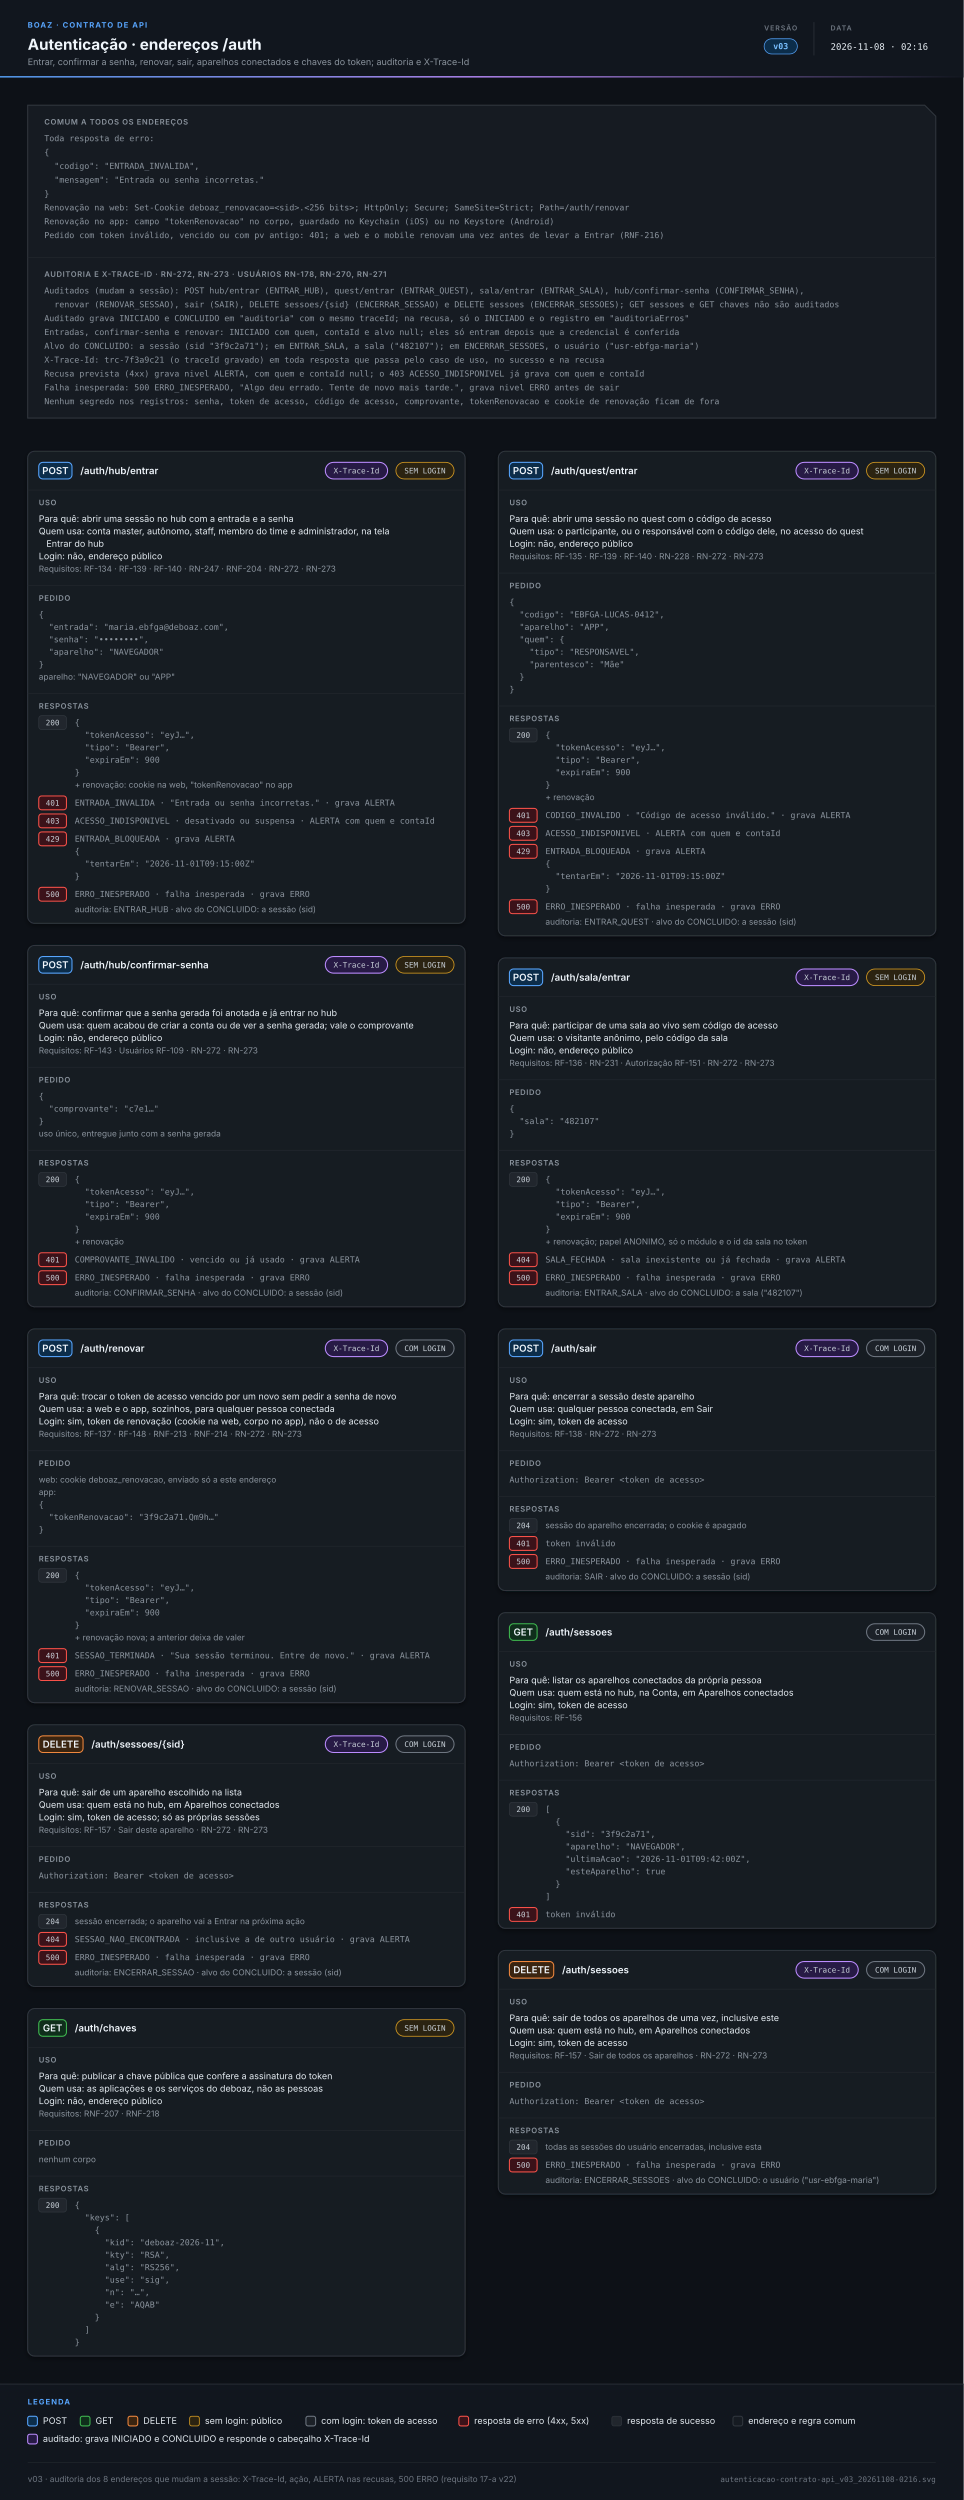
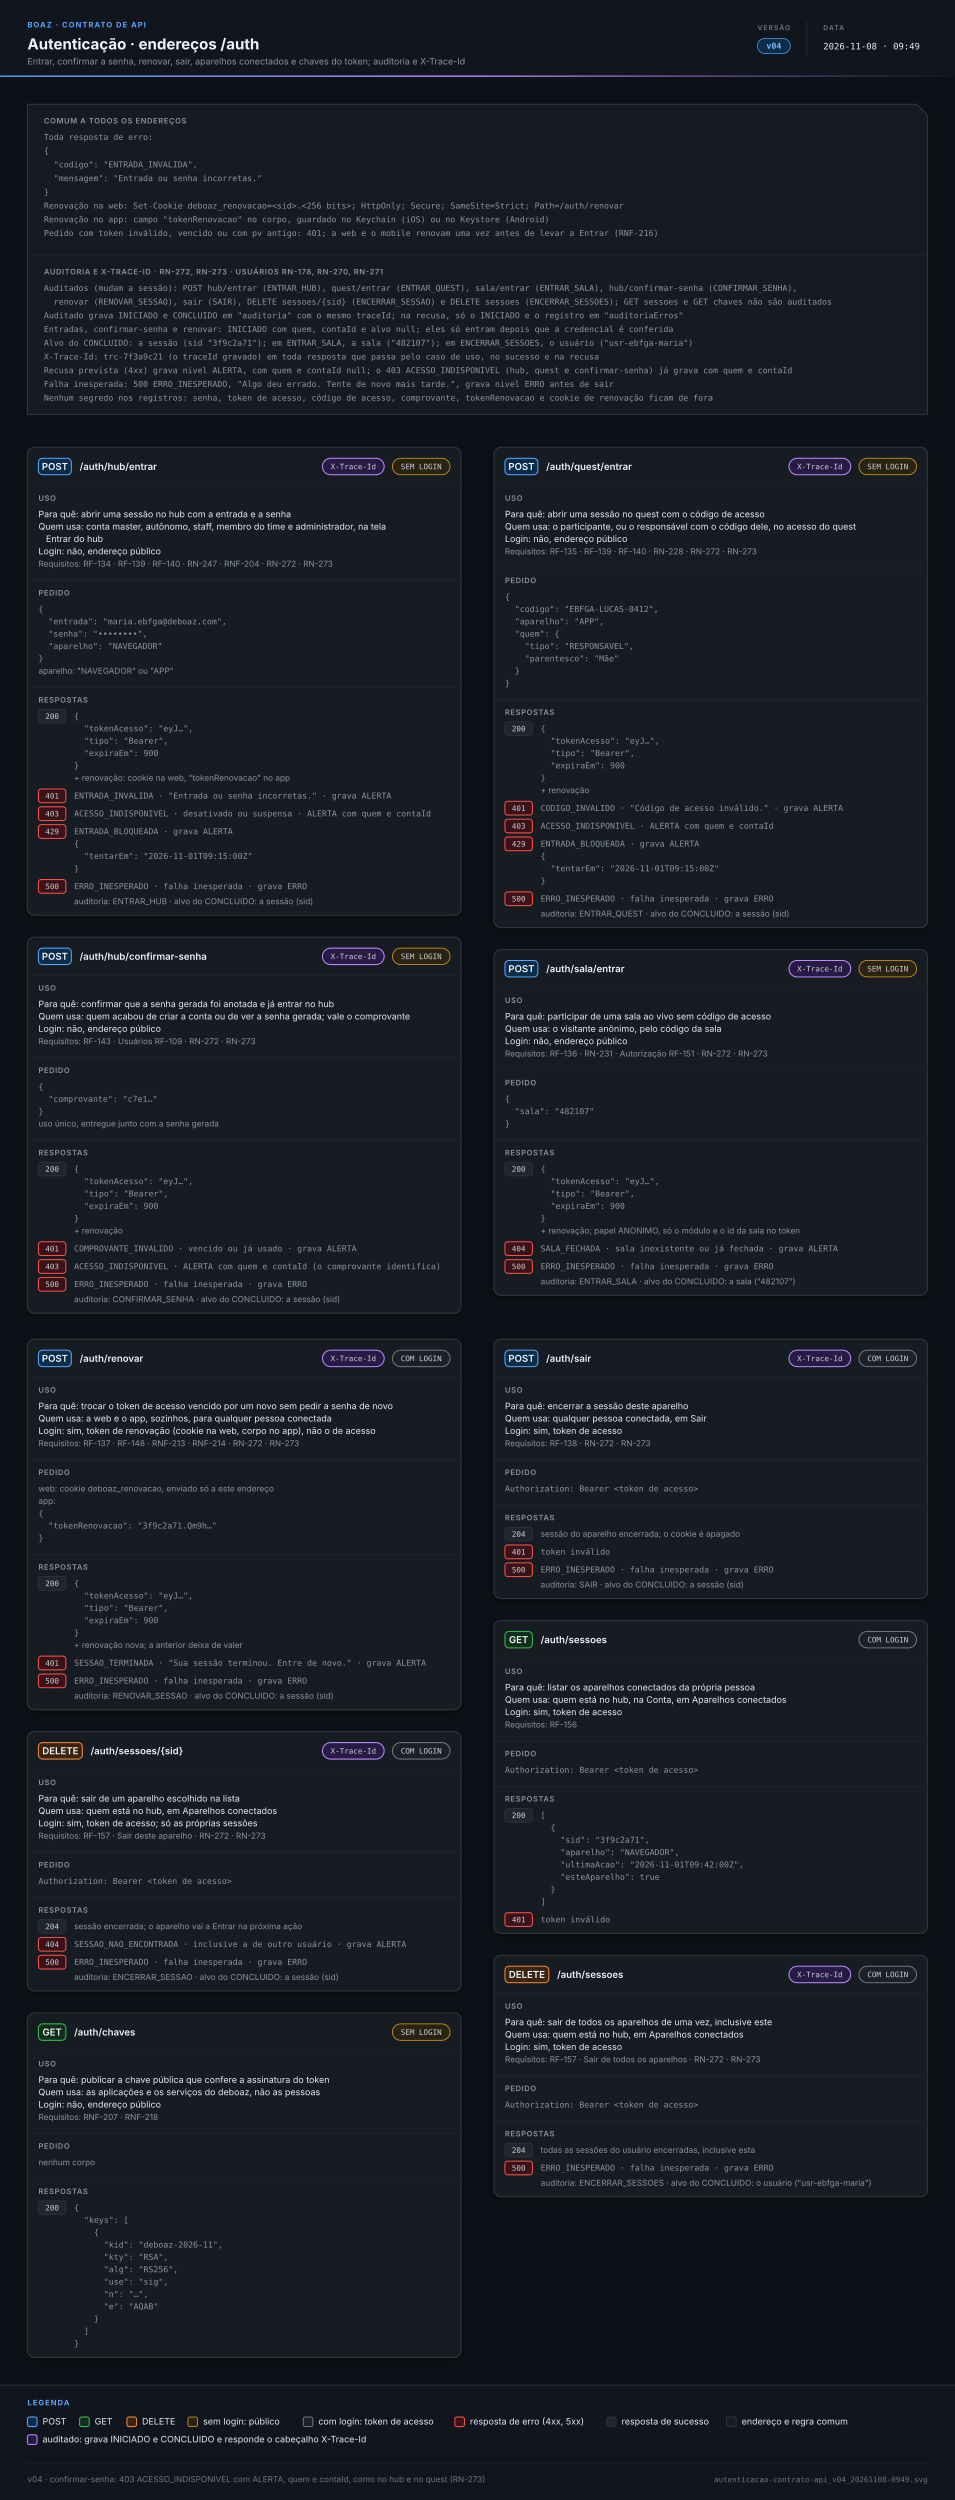
- <svg xmlns="http://www.w3.org/2000/svg" viewBox="0 0 1392 3612" width="1392" height="3612">
+ <svg xmlns="http://www.w3.org/2000/svg" viewBox="0 0 1392 3644" width="1392" height="3644">
  <style>
    /* ── base ─────────────────────────────────────────── */
    .bg            { fill: #0d1117; }
    :root          { background: #0d1117; } /* aberto sozinho no navegador, o fundo escuro cobre a janela toda */
    text           { font-family: Inter, "Segoe UI", Roboto, "Helvetica Neue", Helvetica, Arial, sans-serif; font-size: 13px; fill: #e6edf3; }
    .title         { font-size: 22px; font-weight: 700; fill: #f0f6fc; }
    .subtitle      { font-size: 13px; fill: #8b949e; }
    .section       { font-size: 12px; font-weight: 700; letter-spacing: 0.12em; fill: #58a6ff; }
    .label         { font-size: 13px; fill: #e6edf3; }
    .label-strong  { font-size: 14px; font-weight: 600; fill: #f0f6fc; }
    .label-underline { text-decoration: underline; }
    .muted         { font-size: 12px; fill: #8b949e; }
    .mono          { font-family: "JetBrains Mono", "SF Mono", Menlo, Consolas, monospace; font-size: 12px; fill: #8b949e; }
    .divider       { stroke: #21262d; stroke-width: 1; }
    .panel         { fill: #10151c; stroke: #21262d; stroke-width: 1; }

    /* ── nós: uma cor por papel, no máximo 4 por diagrama ── */
    .node          { fill: #161b22; stroke: #30363d; stroke-width: 1.5; }
    .node-face     { fill: #21262d; stroke: #30363d; stroke-width: 1.5; stroke-linejoin: round; }
    .node-blue     { fill: #0c2d4a; stroke: #58a6ff; stroke-width: 1.5; }
    .node-green    { fill: #0f2e1b; stroke: #3fb950; stroke-width: 1.5; }
    .node-purple   { fill: #271a45; stroke: #bc8cff; stroke-width: 1.5; }
    .node-orange   { fill: #3a2410; stroke: #f0883e; stroke-width: 1.5; }
    .node-red      { fill: #3b1219; stroke: #f85149; stroke-width: 1.5; }
    .node-external { fill: #1c2128; stroke: #6e7681; stroke-width: 1.5; }

    /* ── fronteiras (conta, região, rede, módulo) ─────── */
    .boundary       { fill: #161b22; fill-opacity: 0.35; stroke: #484f58; stroke-width: 1.2; stroke-dasharray: 6 4; }
    .boundary-label { font-size: 11px; font-weight: 600; letter-spacing: 0.08em; fill: #8b949e; }

    /* ── arestas e comunicação ─────────────────────────── */
    .edge          { fill: none; stroke: #8b949e; stroke-width: 1.5; }
    .edge-accent   { fill: none; stroke: #58a6ff; stroke-width: 1.8; }
    .edge-async    { stroke-dasharray: 6 4; }
    .edge-data     { stroke-dasharray: 1 5; stroke-linecap: round; stroke-width: 2.2; }
    .edge-label-bg { fill: #0d1117; }
    .arrow-head    { fill: #8b949e; }
    .arrow-accent  { fill: #58a6ff; }
    .lifeline      { stroke: #30363d; stroke-width: 1.2; stroke-dasharray: 4 4; }
    .chip          { fill: #21262d; stroke: #30363d; stroke-width: 1; }
    .chip-text     { font-family: "JetBrains Mono", "SF Mono", Menlo, Consolas, monospace; font-size: 11px; fill: #c9d1d9; }

    /* ── ícones neutros (#ic-*, #uml-*) ───────────────── */
    .ico           { fill: none; stroke: #c9d1d9; stroke-width: 1.5; stroke-linecap: round; stroke-linejoin: round; }
    .ico-fill      { fill: #c9d1d9; }
    .ico-solid     { fill: #161b22; stroke: #c9d1d9; stroke-width: 1.5; stroke-linejoin: round; }

    /* ── notação UML ───────────────────────────────────── */
    .ink           { fill: #e6edf3; }
    .ink-ring      { fill: none; stroke: #e6edf3; stroke-width: 1.5; }
    .node-note     { fill: #2b2311; stroke: #d29922; stroke-width: 1.2; }
    .uml-keyword   { font-size: 11px; font-style: italic; fill: #8b949e; }
    .activation    { fill: #21262d; stroke: #8b949e; stroke-width: 1.2; }
    .frame-tag     { fill: #21262d; stroke: #484f58; stroke-width: 1.2; }
    .frame-op      { font-size: 11px; font-weight: 700; fill: #c9d1d9; }
    .arrow-open    { fill: none; stroke: #8b949e; stroke-width: 1.4; stroke-linejoin: round; }
    .arrow-hollow  { fill: #0d1117; stroke: #8b949e; stroke-width: 1.2; stroke-linejoin: round; }

    /* ── marca d'água: topo e rodapé (seção 7) ────────── */
    .wm-band       { fill: #11161e; }
    .wm-accent     { fill: url(#marca-acento); }
    .wm-sep        { stroke: #30363d; stroke-width: 1; }
    .wm-frame      { fill: none; stroke: #30363d; stroke-width: 1; }
    .wm-eyebrow    { font-size: 11px; font-weight: 700; letter-spacing: 0.14em; fill: #58a6ff; }
    .wm-meta-label { font-size: 10px; font-weight: 600; letter-spacing: 0.14em; fill: #6e7681; }
    .wm-meta-value { font-family: "JetBrains Mono", "SF Mono", Menlo, Consolas, monospace; font-size: 13px; fill: #e6edf3; }
    .wm-badge      { fill: #0c2d4a; stroke: #58a6ff; stroke-width: 1; }
    .wm-badge-text { font-family: "JetBrains Mono", "SF Mono", Menlo, Consolas, monospace; font-size: 12px; font-weight: 700; fill: #79c0ff; }
    .wm-file       { font-family: "JetBrains Mono", "SF Mono", Menlo, Consolas, monospace; font-size: 11px; fill: #6e7681; }
    .footer        { font-size: 12px; fill: #6e7681; }
  </style>
  <defs>
    <filter id="sombra" x="-10%" y="-10%" width="120%" height="140%">
      <feDropShadow dx="0" dy="3" stdDeviation="4" flood-color="#000000" flood-opacity="0.45" />
    </filter>
    <linearGradient id="marca-acento" x1="0" y1="0" x2="1" y2="0">
      <stop offset="0" stop-color="#58a6ff" />
      <stop offset="0.5" stop-color="#bc8cff" />
      <stop offset="1" stop-color="#bc8cff" stop-opacity="0" />
    </linearGradient>
  </defs>
-   <rect class="bg" x="0" y="0" width="1392" height="3612" />
+   <rect class="bg" x="0" y="0" width="1392" height="3644" />
  <g id="marca-topo">
    <rect class="wm-band" x="0" y="0" width="1392" height="112" />
    <rect class="wm-accent" x="0" y="110" width="1392" height="2" />
    <text class="wm-eyebrow" x="40" y="40">BOAZ · CONTRATO DE API</text>
    <text class="title" x="40" y="72">Autenticação · endereços /auth</text>
    <text class="subtitle" x="40" y="94">Entrar, confirmar a senha, renovar, sair, aparelhos conectados e chaves do token; auditoria e X-Trace-Id</text>
    <text class="wm-meta-label" x="1104" y="44">VERSÃO</text>
    <rect class="wm-badge" x="1104" y="56" width="48" height="22" rx="11" />
-     <text class="wm-badge-text" x="1128" y="71" text-anchor="middle">v03</text>
+     <text class="wm-badge-text" x="1128" y="71" text-anchor="middle">v04</text>
    <line class="wm-sep" x1="1176" y1="32" x2="1176" y2="80" />
    <text class="wm-meta-label" x="1200" y="44">DATA</text>
-     <text class="wm-meta-value" x="1200" y="72">2026-11-08 · 02:16</text>
+     <text class="wm-meta-value" x="1200" y="72">2026-11-08 · 09:49</text>
  </g>
  <g id="comum">
    <path class="node" d="M40,152 H1336 L1352,168 V604 H40 Z" />
    <text class="boundary-label" x="64" y="180">COMUM A TODOS OS ENDEREÇOS</text>
    <text class="mono" x="64" y="204">Toda resposta de erro:</text>
    <text class="mono" x="64" y="224">{</text>
    <text class="mono" x="64" y="244" xml:space="preserve">  "codigo": "ENTRADA_INVALIDA",</text>
    <text class="mono" x="64" y="264" xml:space="preserve">  "mensagem": "Entrada ou senha incorretas."</text>
    <text class="mono" x="64" y="284">}</text>
    <text class="mono" x="64" y="304">Renovação na web: Set-Cookie deboaz_renovacao=&lt;sid&gt;.&lt;256 bits&gt;; HttpOnly; Secure; SameSite=Strict; Path=/auth/renovar</text>
    <text class="mono" x="64" y="324">Renovação no app: campo "tokenRenovacao" no corpo, guardado no Keychain (iOS) ou no Keystore (Android)</text>
    <text class="mono" x="64" y="344">Pedido com token inválido, vencido ou com pv antigo: 401; a web e o mobile renovam uma vez antes de levar a Entrar (RNF-216)</text>
    <line class="divider" x1="40" y1="372" x2="1352" y2="372" />
    <text class="boundary-label" x="64" y="400">AUDITORIA E X-TRACE-ID · RN-272, RN-273 · USUÁRIOS RN-178, RN-270, RN-271</text>
    <text class="mono" x="64" y="424">Auditados (mudam a sessão): POST hub/entrar (ENTRAR_HUB), quest/entrar (ENTRAR_QUEST), sala/entrar (ENTRAR_SALA), hub/confirmar-senha (CONFIRMAR_SENHA),</text>
    <text class="mono" x="64" y="444" xml:space="preserve">  renovar (RENOVAR_SESSAO), sair (SAIR), DELETE sessoes/{sid} (ENCERRAR_SESSAO) e DELETE sessoes (ENCERRAR_SESSOES); GET sessoes e GET chaves não são auditados</text>
    <text class="mono" x="64" y="464">Auditado grava INICIADO e CONCLUIDO em "auditoria" com o mesmo traceId; na recusa, só o INICIADO e o registro em "auditoriaErros"</text>
    <text class="mono" x="64" y="484">Entradas, confirmar-senha e renovar: INICIADO com quem, contaId e alvo null; eles só entram depois que a credencial é conferida</text>
    <text class="mono" x="64" y="504">Alvo do CONCLUIDO: a sessão (sid "3f9c2a71"); em ENTRAR_SALA, a sala ("482107"); em ENCERRAR_SESSOES, o usuário ("usr-ebfga-maria")</text>
    <text class="mono" x="64" y="524">X-Trace-Id: trc-7f3a9c21 (o traceId gravado) em toda resposta que passa pelo caso de uso, no sucesso e na recusa</text>
-     <text class="mono" x="64" y="544">Recusa prevista (4xx) grava nivel ALERTA, com quem e contaId null; o 403 ACESSO_INDISPONIVEL já grava com quem e contaId</text>
+     <text class="mono" x="64" y="544">Recusa prevista (4xx) grava nivel ALERTA, com quem e contaId null; o 403 ACESSO_INDISPONIVEL (hub, quest e confirmar-senha) já grava com quem e contaId</text>
    <text class="mono" x="64" y="564">Falha inesperada: 500 ERRO_INESPERADO, "Algo deu errado. Tente de novo mais tarde.", grava nivel ERRO antes de sair</text>
    <text class="mono" x="64" y="584">Nenhum segredo nos registros: senha, token de acesso, código de acesso, comprovante, tokenRenovacao e cookie de renovação ficam de fora</text>
  </g>
  <g id="enderecos" transform="translate(0,248)">
    <g id="ep-post-auth-hub-entrar">
      <g filter="url(#sombra)">
        <rect class="node" x="40" y="404" width="632" height="682" rx="10" />
      </g>
      <rect class="node-blue" x="56" y="420" width="48" height="24" rx="6" />
      <text class="label-strong" x="80.0" y="437" text-anchor="middle">POST</text>
      <text class="label-strong" x="116" y="437">/auth/hub/entrar</text>
      <rect class="node-note" x="572" y="420" width="84" height="24" rx="12" />
      <text class="chip-text" x="614.0" y="436" text-anchor="middle">SEM LOGIN</text>
      <rect class="node-purple" x="470" y="420" width="90" height="24" rx="12" />
      <text class="chip-text" x="515.0" y="436" text-anchor="middle">X-Trace-Id</text>
      <line class="divider" x1="40" y1="460" x2="672" y2="460" />
      <text class="boundary-label" x="56" y="482">USO</text>
      <text class="label" x="56" y="506">Para quê: abrir uma sessão no hub com a entrada e a senha</text>
      <text class="label" x="56" y="524">Quem usa: conta master, autônomo, staff, membro do time e administrador, na tela</text>
      <text class="label" x="56" y="542" xml:space="preserve">   Entrar do hub</text>
      <text class="label" x="56" y="560">Login: não, endereço público</text>
      <text class="muted" x="56" y="578">Requisitos: RF-134 · RF-139 · RF-140 · RN-247 · RNF-204 · RN-272 · RN-273</text>
      <line class="divider" x1="40" y1="598" x2="672" y2="598" />
      <text class="boundary-label" x="56" y="620">PEDIDO</text>
      <text class="mono" x="56" y="644">{</text>
      <text class="mono" x="56" y="662" xml:space="preserve">  "entrada": "maria.ebfga@deboaz.com",</text>
      <text class="mono" x="56" y="680" xml:space="preserve">  "senha": "••••••••",</text>
      <text class="mono" x="56" y="698" xml:space="preserve">  "aparelho": "NAVEGADOR"</text>
      <text class="mono" x="56" y="716">}</text>
      <text class="muted" x="56" y="734">aparelho: "NAVEGADOR" ou "APP"</text>
      <line class="divider" x1="40" y1="754" x2="672" y2="754" />
      <text class="boundary-label" x="56" y="776">RESPOSTAS</text>
      <rect class="chip" x="56" y="786" width="40" height="20" rx="4" />
      <text class="chip-text" x="76" y="800" text-anchor="middle">200</text>
      <text class="mono" x="108" y="800">{</text>
      <text class="mono" x="108" y="818" xml:space="preserve">  "tokenAcesso": "eyJ…",</text>
      <text class="mono" x="108" y="836" xml:space="preserve">  "tipo": "Bearer",</text>
      <text class="mono" x="108" y="854" xml:space="preserve">  "expiraEm": 900</text>
      <text class="mono" x="108" y="872">}</text>
      <text class="muted" x="108" y="890">+ renovação: cookie na web, "tokenRenovacao" no app</text>
      <rect class="node-red" x="56" y="902" width="40" height="20" rx="4" />
      <text class="chip-text" x="76" y="916" text-anchor="middle">401</text>
      <text class="mono" x="108" y="916">ENTRADA_INVALIDA · "Entrada ou senha incorretas." · grava ALERTA</text>
      <rect class="node-red" x="56" y="928" width="40" height="20" rx="4" />
      <text class="chip-text" x="76" y="942" text-anchor="middle">403</text>
      <text class="mono" x="108" y="942">ACESSO_INDISPONIVEL · desativado ou suspensa · ALERTA com quem e contaId</text>
      <rect class="node-red" x="56" y="954" width="40" height="20" rx="4" />
      <text class="chip-text" x="76" y="968" text-anchor="middle">429</text>
      <text class="mono" x="108" y="968">ENTRADA_BLOQUEADA · grava ALERTA</text>
      <text class="mono" x="108" y="986">{</text>
      <text class="mono" x="108" y="1004" xml:space="preserve">  "tentarEm": "2026-11-01T09:15:00Z"</text>
      <text class="mono" x="108" y="1022">}</text>
      <rect class="node-red" x="56" y="1034" width="40" height="20" rx="4" />
      <text class="chip-text" x="76" y="1048" text-anchor="middle">500</text>
      <text class="mono" x="108" y="1048">ERRO_INESPERADO · falha inesperada · grava ERRO</text>
      <text class="muted" x="108" y="1070">auditoria: ENTRAR_HUB · alvo do CONCLUIDO: a sessão (sid)</text>
    </g>
    <g id="ep-post-auth-quest-entrar">
      <g filter="url(#sombra)">
        <rect class="node" x="720" y="404" width="632" height="700" rx="10" />
      </g>
      <rect class="node-blue" x="736" y="420" width="48" height="24" rx="6" />
      <text class="label-strong" x="760.0" y="437" text-anchor="middle">POST</text>
      <text class="label-strong" x="796" y="437">/auth/quest/entrar</text>
      <rect class="node-note" x="1252" y="420" width="84" height="24" rx="12" />
      <text class="chip-text" x="1294.0" y="436" text-anchor="middle">SEM LOGIN</text>
      <rect class="node-purple" x="1150" y="420" width="90" height="24" rx="12" />
      <text class="chip-text" x="1195.0" y="436" text-anchor="middle">X-Trace-Id</text>
      <line class="divider" x1="720" y1="460" x2="1352" y2="460" />
      <text class="boundary-label" x="736" y="482">USO</text>
      <text class="label" x="736" y="506">Para quê: abrir uma sessão no quest com o código de acesso</text>
      <text class="label" x="736" y="524">Quem usa: o participante, ou o responsável com o código dele, no acesso do quest</text>
      <text class="label" x="736" y="542">Login: não, endereço público</text>
      <text class="muted" x="736" y="560">Requisitos: RF-135 · RF-139 · RF-140 · RN-228 · RN-272 · RN-273</text>
      <line class="divider" x1="720" y1="580" x2="1352" y2="580" />
      <text class="boundary-label" x="736" y="602">PEDIDO</text>
      <text class="mono" x="736" y="626">{</text>
      <text class="mono" x="736" y="644" xml:space="preserve">  "codigo": "EBFGA-LUCAS-0412",</text>
      <text class="mono" x="736" y="662" xml:space="preserve">  "aparelho": "APP",</text>
      <text class="mono" x="736" y="680" xml:space="preserve">  "quem": {</text>
      <text class="mono" x="736" y="698" xml:space="preserve">    "tipo": "RESPONSAVEL",</text>
      <text class="mono" x="736" y="716" xml:space="preserve">    "parentesco": "Mãe"</text>
      <text class="mono" x="736" y="734" xml:space="preserve">  }</text>
      <text class="mono" x="736" y="752">}</text>
      <line class="divider" x1="720" y1="772" x2="1352" y2="772" />
      <text class="boundary-label" x="736" y="794">RESPOSTAS</text>
      <rect class="chip" x="736" y="804" width="40" height="20" rx="4" />
      <text class="chip-text" x="756" y="818" text-anchor="middle">200</text>
      <text class="mono" x="788" y="818">{</text>
      <text class="mono" x="788" y="836" xml:space="preserve">  "tokenAcesso": "eyJ…",</text>
      <text class="mono" x="788" y="854" xml:space="preserve">  "tipo": "Bearer",</text>
      <text class="mono" x="788" y="872" xml:space="preserve">  "expiraEm": 900</text>
      <text class="mono" x="788" y="890">}</text>
      <text class="muted" x="788" y="908">+ renovação</text>
      <rect class="node-red" x="736" y="920" width="40" height="20" rx="4" />
      <text class="chip-text" x="756" y="934" text-anchor="middle">401</text>
      <text class="mono" x="788" y="934">CODIGO_INVALIDO · "Código de acesso inválido." · grava ALERTA</text>
      <rect class="node-red" x="736" y="946" width="40" height="20" rx="4" />
      <text class="chip-text" x="756" y="960" text-anchor="middle">403</text>
      <text class="mono" x="788" y="960">ACESSO_INDISPONIVEL · ALERTA com quem e contaId</text>
      <rect class="node-red" x="736" y="972" width="40" height="20" rx="4" />
      <text class="chip-text" x="756" y="986" text-anchor="middle">429</text>
      <text class="mono" x="788" y="986">ENTRADA_BLOQUEADA · grava ALERTA</text>
      <text class="mono" x="788" y="1004">{</text>
      <text class="mono" x="788" y="1022" xml:space="preserve">  "tentarEm": "2026-11-01T09:15:00Z"</text>
      <text class="mono" x="788" y="1040">}</text>
      <rect class="node-red" x="736" y="1052" width="40" height="20" rx="4" />
      <text class="chip-text" x="756" y="1066" text-anchor="middle">500</text>
      <text class="mono" x="788" y="1066">ERRO_INESPERADO · falha inesperada · grava ERRO</text>
      <text class="muted" x="788" y="1088">auditoria: ENTRAR_QUEST · alvo do CONCLUIDO: a sessão (sid)</text>
    </g>
    <g id="ep-post-auth-hub-confirmar-senha" transform="translate(0,48)">
      <g filter="url(#sombra)">
-         <rect class="node" x="40" y="1070" width="632" height="522" rx="10" />
+         <rect class="node" x="40" y="1070" width="632" height="548" rx="10" />
      </g>
      <rect class="node-blue" x="56" y="1086" width="48" height="24" rx="6" />
      <text class="label-strong" x="80.0" y="1103" text-anchor="middle">POST</text>
      <text class="label-strong" x="116" y="1103">/auth/hub/confirmar-senha</text>
      <rect class="node-note" x="572" y="1086" width="84" height="24" rx="12" />
      <text class="chip-text" x="614.0" y="1102" text-anchor="middle">SEM LOGIN</text>
      <rect class="node-purple" x="470" y="1086" width="90" height="24" rx="12" />
      <text class="chip-text" x="515.0" y="1102" text-anchor="middle">X-Trace-Id</text>
      <line class="divider" x1="40" y1="1126" x2="672" y2="1126" />
      <text class="boundary-label" x="56" y="1148">USO</text>
      <text class="label" x="56" y="1172">Para quê: confirmar que a senha gerada foi anotada e já entrar no hub</text>
      <text class="label" x="56" y="1190">Quem usa: quem acabou de criar a conta ou de ver a senha gerada; vale o comprovante</text>
      <text class="label" x="56" y="1208">Login: não, endereço público</text>
      <text class="muted" x="56" y="1226">Requisitos: RF-143 · Usuários RF-109 · RN-272 · RN-273</text>
      <line class="divider" x1="40" y1="1246" x2="672" y2="1246" />
      <text class="boundary-label" x="56" y="1268">PEDIDO</text>
      <text class="mono" x="56" y="1292">{</text>
      <text class="mono" x="56" y="1310" xml:space="preserve">  "comprovante": "c7e1…"</text>
      <text class="mono" x="56" y="1328">}</text>
      <text class="muted" x="56" y="1346">uso único, entregue junto com a senha gerada</text>
      <line class="divider" x1="40" y1="1366" x2="672" y2="1366" />
      <text class="boundary-label" x="56" y="1388">RESPOSTAS</text>
      <rect class="chip" x="56" y="1398" width="40" height="20" rx="4" />
      <text class="chip-text" x="76" y="1412" text-anchor="middle">200</text>
      <text class="mono" x="108" y="1412">{</text>
      <text class="mono" x="108" y="1430" xml:space="preserve">  "tokenAcesso": "eyJ…",</text>
      <text class="mono" x="108" y="1448" xml:space="preserve">  "tipo": "Bearer",</text>
      <text class="mono" x="108" y="1466" xml:space="preserve">  "expiraEm": 900</text>
      <text class="mono" x="108" y="1484">}</text>
      <text class="muted" x="108" y="1502">+ renovação</text>
      <rect class="node-red" x="56" y="1514" width="40" height="20" rx="4" />
      <text class="chip-text" x="76" y="1528" text-anchor="middle">401</text>
      <text class="mono" x="108" y="1528">COMPROVANTE_INVALIDO · vencido ou já usado · grava ALERTA</text>
      <rect class="node-red" x="56" y="1540" width="40" height="20" rx="4" />
-       <text class="chip-text" x="76" y="1554" text-anchor="middle">500</text>
-       <text class="mono" x="108" y="1554">ERRO_INESPERADO · falha inesperada · grava ERRO</text>
-       <text class="muted" x="108" y="1576">auditoria: CONFIRMAR_SENHA · alvo do CONCLUIDO: a sessão (sid)</text>
+       <text class="chip-text" x="76" y="1554" text-anchor="middle">403</text>
+       <text class="mono" x="108" y="1554">ACESSO_INDISPONIVEL · ALERTA com quem e contaId (o comprovante identifica)</text>
+       <rect class="node-red" x="56" y="1566" width="40" height="20" rx="4" />
+       <text class="chip-text" x="76" y="1580" text-anchor="middle">500</text>
+       <text class="mono" x="108" y="1580">ERRO_INESPERADO · falha inesperada · grava ERRO</text>
+       <text class="muted" x="108" y="1602">auditoria: CONFIRMAR_SENHA · alvo do CONCLUIDO: a sessão (sid)</text>
    </g>
    <g id="ep-post-auth-sala-entrar" transform="translate(0,48)">
      <g filter="url(#sombra)">
        <rect class="node" x="720" y="1088" width="632" height="504" rx="10" />
      </g>
      <rect class="node-blue" x="736" y="1104" width="48" height="24" rx="6" />
      <text class="label-strong" x="760.0" y="1121" text-anchor="middle">POST</text>
      <text class="label-strong" x="796" y="1121">/auth/sala/entrar</text>
      <rect class="node-note" x="1252" y="1104" width="84" height="24" rx="12" />
      <text class="chip-text" x="1294.0" y="1120" text-anchor="middle">SEM LOGIN</text>
      <rect class="node-purple" x="1150" y="1104" width="90" height="24" rx="12" />
      <text class="chip-text" x="1195.0" y="1120" text-anchor="middle">X-Trace-Id</text>
      <line class="divider" x1="720" y1="1144" x2="1352" y2="1144" />
      <text class="boundary-label" x="736" y="1166">USO</text>
      <text class="label" x="736" y="1190">Para quê: participar de uma sala ao vivo sem código de acesso</text>
      <text class="label" x="736" y="1208">Quem usa: o visitante anônimo, pelo código da sala</text>
      <text class="label" x="736" y="1226">Login: não, endereço público</text>
      <text class="muted" x="736" y="1244">Requisitos: RF-136 · RN-231 · Autorização RF-151 · RN-272 · RN-273</text>
      <line class="divider" x1="720" y1="1264" x2="1352" y2="1264" />
      <text class="boundary-label" x="736" y="1286">PEDIDO</text>
      <text class="mono" x="736" y="1310">{</text>
      <text class="mono" x="736" y="1328" xml:space="preserve">  "sala": "482107"</text>
      <text class="mono" x="736" y="1346">}</text>
      <line class="divider" x1="720" y1="1366" x2="1352" y2="1366" />
      <text class="boundary-label" x="736" y="1388">RESPOSTAS</text>
      <rect class="chip" x="736" y="1398" width="40" height="20" rx="4" />
      <text class="chip-text" x="756" y="1412" text-anchor="middle">200</text>
      <text class="mono" x="788" y="1412">{</text>
      <text class="mono" x="788" y="1430" xml:space="preserve">  "tokenAcesso": "eyJ…",</text>
      <text class="mono" x="788" y="1448" xml:space="preserve">  "tipo": "Bearer",</text>
      <text class="mono" x="788" y="1466" xml:space="preserve">  "expiraEm": 900</text>
      <text class="mono" x="788" y="1484">}</text>
      <text class="muted" x="788" y="1502">+ renovação; papel ANONIMO, só o módulo e o id da sala no token</text>
      <rect class="node-red" x="736" y="1514" width="40" height="20" rx="4" />
      <text class="chip-text" x="756" y="1528" text-anchor="middle">404</text>
      <text class="mono" x="788" y="1528">SALA_FECHADA · sala inexistente ou já fechada · grava ALERTA</text>
      <rect class="node-red" x="736" y="1540" width="40" height="20" rx="4" />
      <text class="chip-text" x="756" y="1554" text-anchor="middle">500</text>
      <text class="mono" x="788" y="1554">ERRO_INESPERADO · falha inesperada · grava ERRO</text>
      <text class="muted" x="788" y="1576">auditoria: ENTRAR_SALA · alvo do CONCLUIDO: a sala ("482107")</text>
    </g>
-     <g id="ep-post-auth-renovar" transform="translate(0,96)">
+     <g id="ep-post-auth-renovar" transform="translate(0,128)">
      <g filter="url(#sombra)">
        <rect class="node" x="40" y="1576" width="632" height="540" rx="10" />
      </g>
      <rect class="node-blue" x="56" y="1592" width="48" height="24" rx="6" />
      <text class="label-strong" x="80.0" y="1609" text-anchor="middle">POST</text>
      <text class="label-strong" x="116" y="1609">/auth/renovar</text>
      <rect class="node-external" x="572" y="1592" width="84" height="24" rx="12" />
      <text class="chip-text" x="614.0" y="1608" text-anchor="middle">COM LOGIN</text>
      <rect class="node-purple" x="470" y="1592" width="90" height="24" rx="12" />
      <text class="chip-text" x="515.0" y="1608" text-anchor="middle">X-Trace-Id</text>
      <line class="divider" x1="40" y1="1632" x2="672" y2="1632" />
      <text class="boundary-label" x="56" y="1654">USO</text>
      <text class="label" x="56" y="1678">Para quê: trocar o token de acesso vencido por um novo sem pedir a senha de novo</text>
      <text class="label" x="56" y="1696">Quem usa: a web e o app, sozinhos, para qualquer pessoa conectada</text>
      <text class="label" x="56" y="1714">Login: sim, token de renovação (cookie na web, corpo no app), não o de acesso</text>
      <text class="muted" x="56" y="1732">Requisitos: RF-137 · RF-148 · RNF-213 · RNF-214 · RN-272 · RN-273</text>
      <line class="divider" x1="40" y1="1752" x2="672" y2="1752" />
      <text class="boundary-label" x="56" y="1774">PEDIDO</text>
      <text class="muted" x="56" y="1798">web: cookie deboaz_renovacao, enviado só a este endereço</text>
      <text class="muted" x="56" y="1816">app:</text>
      <text class="mono" x="56" y="1834">{</text>
      <text class="mono" x="56" y="1852" xml:space="preserve">  "tokenRenovacao": "3f9c2a71.Qm9h…"</text>
      <text class="mono" x="56" y="1870">}</text>
      <line class="divider" x1="40" y1="1890" x2="672" y2="1890" />
      <text class="boundary-label" x="56" y="1912">RESPOSTAS</text>
      <rect class="chip" x="56" y="1922" width="40" height="20" rx="4" />
      <text class="chip-text" x="76" y="1936" text-anchor="middle">200</text>
      <text class="mono" x="108" y="1936">{</text>
      <text class="mono" x="108" y="1954" xml:space="preserve">  "tokenAcesso": "eyJ…",</text>
      <text class="mono" x="108" y="1972" xml:space="preserve">  "tipo": "Bearer",</text>
      <text class="mono" x="108" y="1990" xml:space="preserve">  "expiraEm": 900</text>
      <text class="mono" x="108" y="2008">}</text>
      <text class="muted" x="108" y="2026">+ renovação nova; a anterior deixa de valer</text>
      <rect class="node-red" x="56" y="2038" width="40" height="20" rx="4" />
      <text class="chip-text" x="76" y="2052" text-anchor="middle">401</text>
      <text class="mono" x="108" y="2052">SESSAO_TERMINADA · "Sua sessão terminou. Entre de novo." · grava ALERTA</text>
      <rect class="node-red" x="56" y="2064" width="40" height="20" rx="4" />
      <text class="chip-text" x="76" y="2078" text-anchor="middle">500</text>
      <text class="mono" x="108" y="2078">ERRO_INESPERADO · falha inesperada · grava ERRO</text>
      <text class="muted" x="108" y="2100">auditoria: RENOVAR_SESSAO · alvo do CONCLUIDO: a sessão (sid)</text>
    </g>
-     <g id="ep-post-auth-sair" transform="translate(0,96)">
+     <g id="ep-post-auth-sair" transform="translate(0,128)">
      <g filter="url(#sombra)">
        <rect class="node" x="720" y="1576" width="632" height="378" rx="10" />
      </g>
      <rect class="node-blue" x="736" y="1592" width="48" height="24" rx="6" />
      <text class="label-strong" x="760.0" y="1609" text-anchor="middle">POST</text>
      <text class="label-strong" x="796" y="1609">/auth/sair</text>
      <rect class="node-external" x="1252" y="1592" width="84" height="24" rx="12" />
      <text class="chip-text" x="1294.0" y="1608" text-anchor="middle">COM LOGIN</text>
      <rect class="node-purple" x="1150" y="1592" width="90" height="24" rx="12" />
      <text class="chip-text" x="1195.0" y="1608" text-anchor="middle">X-Trace-Id</text>
      <line class="divider" x1="720" y1="1632" x2="1352" y2="1632" />
      <text class="boundary-label" x="736" y="1654">USO</text>
      <text class="label" x="736" y="1678">Para quê: encerrar a sessão deste aparelho</text>
      <text class="label" x="736" y="1696">Quem usa: qualquer pessoa conectada, em Sair</text>
      <text class="label" x="736" y="1714">Login: sim, token de acesso</text>
      <text class="muted" x="736" y="1732">Requisitos: RF-138 · RN-272 · RN-273</text>
      <line class="divider" x1="720" y1="1752" x2="1352" y2="1752" />
      <text class="boundary-label" x="736" y="1774">PEDIDO</text>
      <text class="mono" x="736" y="1798">Authorization: Bearer &lt;token de acesso&gt;</text>
      <line class="divider" x1="720" y1="1818" x2="1352" y2="1818" />
      <text class="boundary-label" x="736" y="1840">RESPOSTAS</text>
      <rect class="chip" x="736" y="1850" width="40" height="20" rx="4" />
      <text class="chip-text" x="756" y="1864" text-anchor="middle">204</text>
      <text class="muted" x="788" y="1864">sessão do aparelho encerrada; o cookie é apagado</text>
      <rect class="node-red" x="736" y="1876" width="40" height="20" rx="4" />
      <text class="chip-text" x="756" y="1890" text-anchor="middle">401</text>
      <text class="mono" x="788" y="1890">token inválido</text>
      <rect class="node-red" x="736" y="1902" width="40" height="20" rx="4" />
      <text class="chip-text" x="756" y="1916" text-anchor="middle">500</text>
      <text class="mono" x="788" y="1916">ERRO_INESPERADO · falha inesperada · grava ERRO</text>
      <text class="muted" x="788" y="1938">auditoria: SAIR · alvo do CONCLUIDO: a sessão (sid)</text>
    </g>
-     <g id="ep-get-auth-sessoes" transform="translate(0,144)">
+     <g id="ep-get-auth-sessoes" transform="translate(0,176)">
      <g filter="url(#sombra)">
        <rect class="node" x="720" y="1938" width="632" height="456" rx="10" />
      </g>
      <rect class="node-green" x="736" y="1954" width="40" height="24" rx="6" />
      <text class="label-strong" x="756.0" y="1971" text-anchor="middle">GET</text>
      <text class="label-strong" x="788" y="1971">/auth/sessoes</text>
      <rect class="node-external" x="1252" y="1954" width="84" height="24" rx="12" />
      <text class="chip-text" x="1294.0" y="1970" text-anchor="middle">COM LOGIN</text>
      <line class="divider" x1="720" y1="1994" x2="1352" y2="1994" />
      <text class="boundary-label" x="736" y="2016">USO</text>
      <text class="label" x="736" y="2040">Para quê: listar os aparelhos conectados da própria pessoa</text>
      <text class="label" x="736" y="2058">Quem usa: quem está no hub, na Conta, em Aparelhos conectados</text>
      <text class="label" x="736" y="2076">Login: sim, token de acesso</text>
      <text class="muted" x="736" y="2094">Requisitos: RF-156</text>
      <line class="divider" x1="720" y1="2114" x2="1352" y2="2114" />
      <text class="boundary-label" x="736" y="2136">PEDIDO</text>
      <text class="mono" x="736" y="2160">Authorization: Bearer &lt;token de acesso&gt;</text>
      <line class="divider" x1="720" y1="2180" x2="1352" y2="2180" />
      <text class="boundary-label" x="736" y="2202">RESPOSTAS</text>
      <rect class="chip" x="736" y="2212" width="40" height="20" rx="4" />
      <text class="chip-text" x="756" y="2226" text-anchor="middle">200</text>
      <text class="mono" x="788" y="2226">[</text>
      <text class="mono" x="788" y="2244" xml:space="preserve">  {</text>
      <text class="mono" x="788" y="2262" xml:space="preserve">    "sid": "3f9c2a71",</text>
      <text class="mono" x="788" y="2280" xml:space="preserve">    "aparelho": "NAVEGADOR",</text>
      <text class="mono" x="788" y="2298" xml:space="preserve">    "ultimaAcao": "2026-11-01T09:42:00Z",</text>
      <text class="mono" x="788" y="2316" xml:space="preserve">    "esteAparelho": true</text>
      <text class="mono" x="788" y="2334" xml:space="preserve">  }</text>
      <text class="mono" x="788" y="2352">]</text>
      <rect class="node-red" x="736" y="2364" width="40" height="20" rx="4" />
      <text class="chip-text" x="756" y="2378" text-anchor="middle">401</text>
      <text class="mono" x="788" y="2378">token inválido</text>
    </g>
-     <g id="ep-delete-auth-sessoes-sid" transform="translate(0,144)">
+     <g id="ep-delete-auth-sessoes-sid" transform="translate(0,176)">
      <g filter="url(#sombra)">
        <rect class="node" x="40" y="2100" width="632" height="378" rx="10" />
      </g>
      <rect class="node-orange" x="56" y="2116" width="64" height="24" rx="6" />
      <text class="label-strong" x="88.0" y="2133" text-anchor="middle">DELETE</text>
      <text class="label-strong" x="132" y="2133">/auth/sessoes/{sid}</text>
      <rect class="node-external" x="572" y="2116" width="84" height="24" rx="12" />
      <text class="chip-text" x="614.0" y="2132" text-anchor="middle">COM LOGIN</text>
      <rect class="node-purple" x="470" y="2116" width="90" height="24" rx="12" />
      <text class="chip-text" x="515.0" y="2132" text-anchor="middle">X-Trace-Id</text>
      <line class="divider" x1="40" y1="2156" x2="672" y2="2156" />
      <text class="boundary-label" x="56" y="2178">USO</text>
      <text class="label" x="56" y="2202">Para quê: sair de um aparelho escolhido na lista</text>
      <text class="label" x="56" y="2220">Quem usa: quem está no hub, em Aparelhos conectados</text>
      <text class="label" x="56" y="2238">Login: sim, token de acesso; só as próprias sessões</text>
      <text class="muted" x="56" y="2256">Requisitos: RF-157 · Sair deste aparelho · RN-272 · RN-273</text>
      <line class="divider" x1="40" y1="2276" x2="672" y2="2276" />
      <text class="boundary-label" x="56" y="2298">PEDIDO</text>
      <text class="mono" x="56" y="2322">Authorization: Bearer &lt;token de acesso&gt;</text>
      <line class="divider" x1="40" y1="2342" x2="672" y2="2342" />
      <text class="boundary-label" x="56" y="2364">RESPOSTAS</text>
      <rect class="chip" x="56" y="2374" width="40" height="20" rx="4" />
      <text class="chip-text" x="76" y="2388" text-anchor="middle">204</text>
      <text class="muted" x="108" y="2388">sessão encerrada; o aparelho vai a Entrar na próxima ação</text>
      <rect class="node-red" x="56" y="2400" width="40" height="20" rx="4" />
      <text class="chip-text" x="76" y="2414" text-anchor="middle">404</text>
      <text class="mono" x="108" y="2414">SESSAO_NAO_ENCONTRADA · inclusive a de outro usuário · grava ALERTA</text>
      <rect class="node-red" x="56" y="2426" width="40" height="20" rx="4" />
      <text class="chip-text" x="76" y="2440" text-anchor="middle">500</text>
      <text class="mono" x="108" y="2440">ERRO_INESPERADO · falha inesperada · grava ERRO</text>
      <text class="muted" x="108" y="2462">auditoria: ENCERRAR_SESSAO · alvo do CONCLUIDO: a sessão (sid)</text>
    </g>
-     <g id="ep-delete-auth-sessoes" transform="translate(0,144)">
+     <g id="ep-delete-auth-sessoes" transform="translate(0,176)">
      <g filter="url(#sombra)">
        <rect class="node" x="720" y="2426" width="632" height="352" rx="10" />
      </g>
      <rect class="node-orange" x="736" y="2442" width="64" height="24" rx="6" />
      <text class="label-strong" x="768.0" y="2459" text-anchor="middle">DELETE</text>
      <text class="label-strong" x="812" y="2459">/auth/sessoes</text>
      <rect class="node-external" x="1252" y="2442" width="84" height="24" rx="12" />
      <text class="chip-text" x="1294.0" y="2458" text-anchor="middle">COM LOGIN</text>
      <rect class="node-purple" x="1150" y="2442" width="90" height="24" rx="12" />
      <text class="chip-text" x="1195.0" y="2458" text-anchor="middle">X-Trace-Id</text>
      <line class="divider" x1="720" y1="2482" x2="1352" y2="2482" />
      <text class="boundary-label" x="736" y="2504">USO</text>
      <text class="label" x="736" y="2528">Para quê: sair de todos os aparelhos de uma vez, inclusive este</text>
      <text class="label" x="736" y="2546">Quem usa: quem está no hub, em Aparelhos conectados</text>
      <text class="label" x="736" y="2564">Login: sim, token de acesso</text>
      <text class="muted" x="736" y="2582">Requisitos: RF-157 · Sair de todos os aparelhos · RN-272 · RN-273</text>
      <line class="divider" x1="720" y1="2602" x2="1352" y2="2602" />
      <text class="boundary-label" x="736" y="2624">PEDIDO</text>
      <text class="mono" x="736" y="2648">Authorization: Bearer &lt;token de acesso&gt;</text>
      <line class="divider" x1="720" y1="2668" x2="1352" y2="2668" />
      <text class="boundary-label" x="736" y="2690">RESPOSTAS</text>
      <rect class="chip" x="736" y="2700" width="40" height="20" rx="4" />
      <text class="chip-text" x="756" y="2714" text-anchor="middle">204</text>
      <text class="muted" x="788" y="2714">todas as sessões do usuário encerradas, inclusive esta</text>
      <rect class="node-red" x="736" y="2726" width="40" height="20" rx="4" />
      <text class="chip-text" x="756" y="2740" text-anchor="middle">500</text>
      <text class="mono" x="788" y="2740">ERRO_INESPERADO · falha inesperada · grava ERRO</text>
      <text class="muted" x="788" y="2762">auditoria: ENCERRAR_SESSOES · alvo do CONCLUIDO: o usuário ("usr-ebfga-maria")</text>
    </g>
-     <g id="ep-get-auth-chaves" transform="translate(0,192)">
+     <g id="ep-get-auth-chaves" transform="translate(0,224)">
      <g filter="url(#sombra)">
        <rect class="node" x="40" y="2462" width="632" height="502" rx="10" />
      </g>
      <rect class="node-green" x="56" y="2478" width="40" height="24" rx="6" />
      <text class="label-strong" x="76.0" y="2495" text-anchor="middle">GET</text>
      <text class="label-strong" x="108" y="2495">/auth/chaves</text>
      <rect class="node-note" x="572" y="2478" width="84" height="24" rx="12" />
      <text class="chip-text" x="614.0" y="2494" text-anchor="middle">SEM LOGIN</text>
      <line class="divider" x1="40" y1="2518" x2="672" y2="2518" />
      <text class="boundary-label" x="56" y="2540">USO</text>
      <text class="label" x="56" y="2564">Para quê: publicar a chave pública que confere a assinatura do token</text>
      <text class="label" x="56" y="2582">Quem usa: as aplicações e os serviços do deboaz, não as pessoas</text>
      <text class="label" x="56" y="2600">Login: não, endereço público</text>
      <text class="muted" x="56" y="2618">Requisitos: RNF-207 · RNF-218</text>
      <line class="divider" x1="40" y1="2638" x2="672" y2="2638" />
      <text class="boundary-label" x="56" y="2660">PEDIDO</text>
      <text class="muted" x="56" y="2684">nenhum corpo</text>
      <line class="divider" x1="40" y1="2704" x2="672" y2="2704" />
      <text class="boundary-label" x="56" y="2726">RESPOSTAS</text>
      <rect class="chip" x="56" y="2736" width="40" height="20" rx="4" />
      <text class="chip-text" x="76" y="2750" text-anchor="middle">200</text>
      <text class="mono" x="108" y="2750">{</text>
      <text class="mono" x="108" y="2768" xml:space="preserve">  "keys": [</text>
      <text class="mono" x="108" y="2786" xml:space="preserve">    {</text>
      <text class="mono" x="108" y="2804" xml:space="preserve">      "kid": "deboaz-2026-11",</text>
      <text class="mono" x="108" y="2822" xml:space="preserve">      "kty": "RSA",</text>
      <text class="mono" x="108" y="2840" xml:space="preserve">      "alg": "RS256",</text>
      <text class="mono" x="108" y="2858" xml:space="preserve">      "use": "sig",</text>
      <text class="mono" x="108" y="2876" xml:space="preserve">      "n": "…",</text>
      <text class="mono" x="108" y="2894" xml:space="preserve">      "e": "AQAB"</text>
      <text class="mono" x="108" y="2912" xml:space="preserve">    }</text>
      <text class="mono" x="108" y="2930" xml:space="preserve">  ]</text>
      <text class="mono" x="108" y="2948">}</text>
    </g>
  </g>
-   <g id="marca-rodape" transform="translate(0,3444)">
+   <g id="marca-rodape" transform="translate(0,3476)">
    <rect class="wm-band" x="0" y="0" width="1392" height="168" />
    <line class="wm-sep" x1="0" y1="0.5" x2="1392" y2="0.5" />
    <text class="wm-eyebrow" x="40" y="30">LEGENDA</text>
    <rect class="node-blue" x="40" y="47" width="14" height="14" rx="3" />
    <text class="label" x="62" y="58">POST</text>
    <rect class="node-green" x="116" y="47" width="14" height="14" rx="3" />
    <text class="label" x="138" y="58">GET</text>
    <rect class="node-orange" x="185" y="47" width="14" height="14" rx="3" />
    <text class="label" x="207" y="58">DELETE</text>
    <rect class="node-note" x="274" y="47" width="14" height="14" rx="3" />
    <text class="label" x="296" y="58">sem login: público</text>
    <rect class="node-external" x="442" y="47" width="14" height="14" rx="3" />
    <text class="label" x="464" y="58">com login: token de acesso</text>
    <rect class="node-red" x="663" y="47" width="14" height="14" rx="3" />
    <text class="label" x="685" y="58">resposta de erro (4xx, 5xx)</text>
    <rect class="chip" x="884" y="47" width="14" height="14" rx="3" />
    <text class="label" x="906" y="58">resposta de sucesso</text>
    <rect class="node" x="1059" y="47" width="14" height="14" rx="3" />
    <text class="label" x="1081" y="58">endereço e regra comum</text>
    <rect class="node-purple" x="40" y="73" width="14" height="14" rx="3" />
    <text class="label" x="62" y="84">auditado: grava INICIADO e CONCLUIDO e responde o cabeçalho X-Trace-Id</text>
    <line class="divider" x1="40" y1="114" x2="1352" y2="114" />
-     <text class="footer" x="40" y="142">v03 · auditoria dos 8 endereços que mudam a sessão: X-Trace-Id, ação, ALERTA nas recusas, 500 ERRO (requisito 17-a v22)</text>
-     <text class="wm-file" x="1352" y="142" text-anchor="end">autenticacao-contrato-api_v03_20261108-0216.svg</text>
+     <text class="footer" x="40" y="142">v04 · confirmar-senha: 403 ACESSO_INDISPONIVEL com ALERTA, quem e contaId, como no hub e no quest (RN-273)</text>
+     <text class="wm-file" x="1352" y="142" text-anchor="end">autenticacao-contrato-api_v04_20261108-0949.svg</text>
  </g>
</svg>
